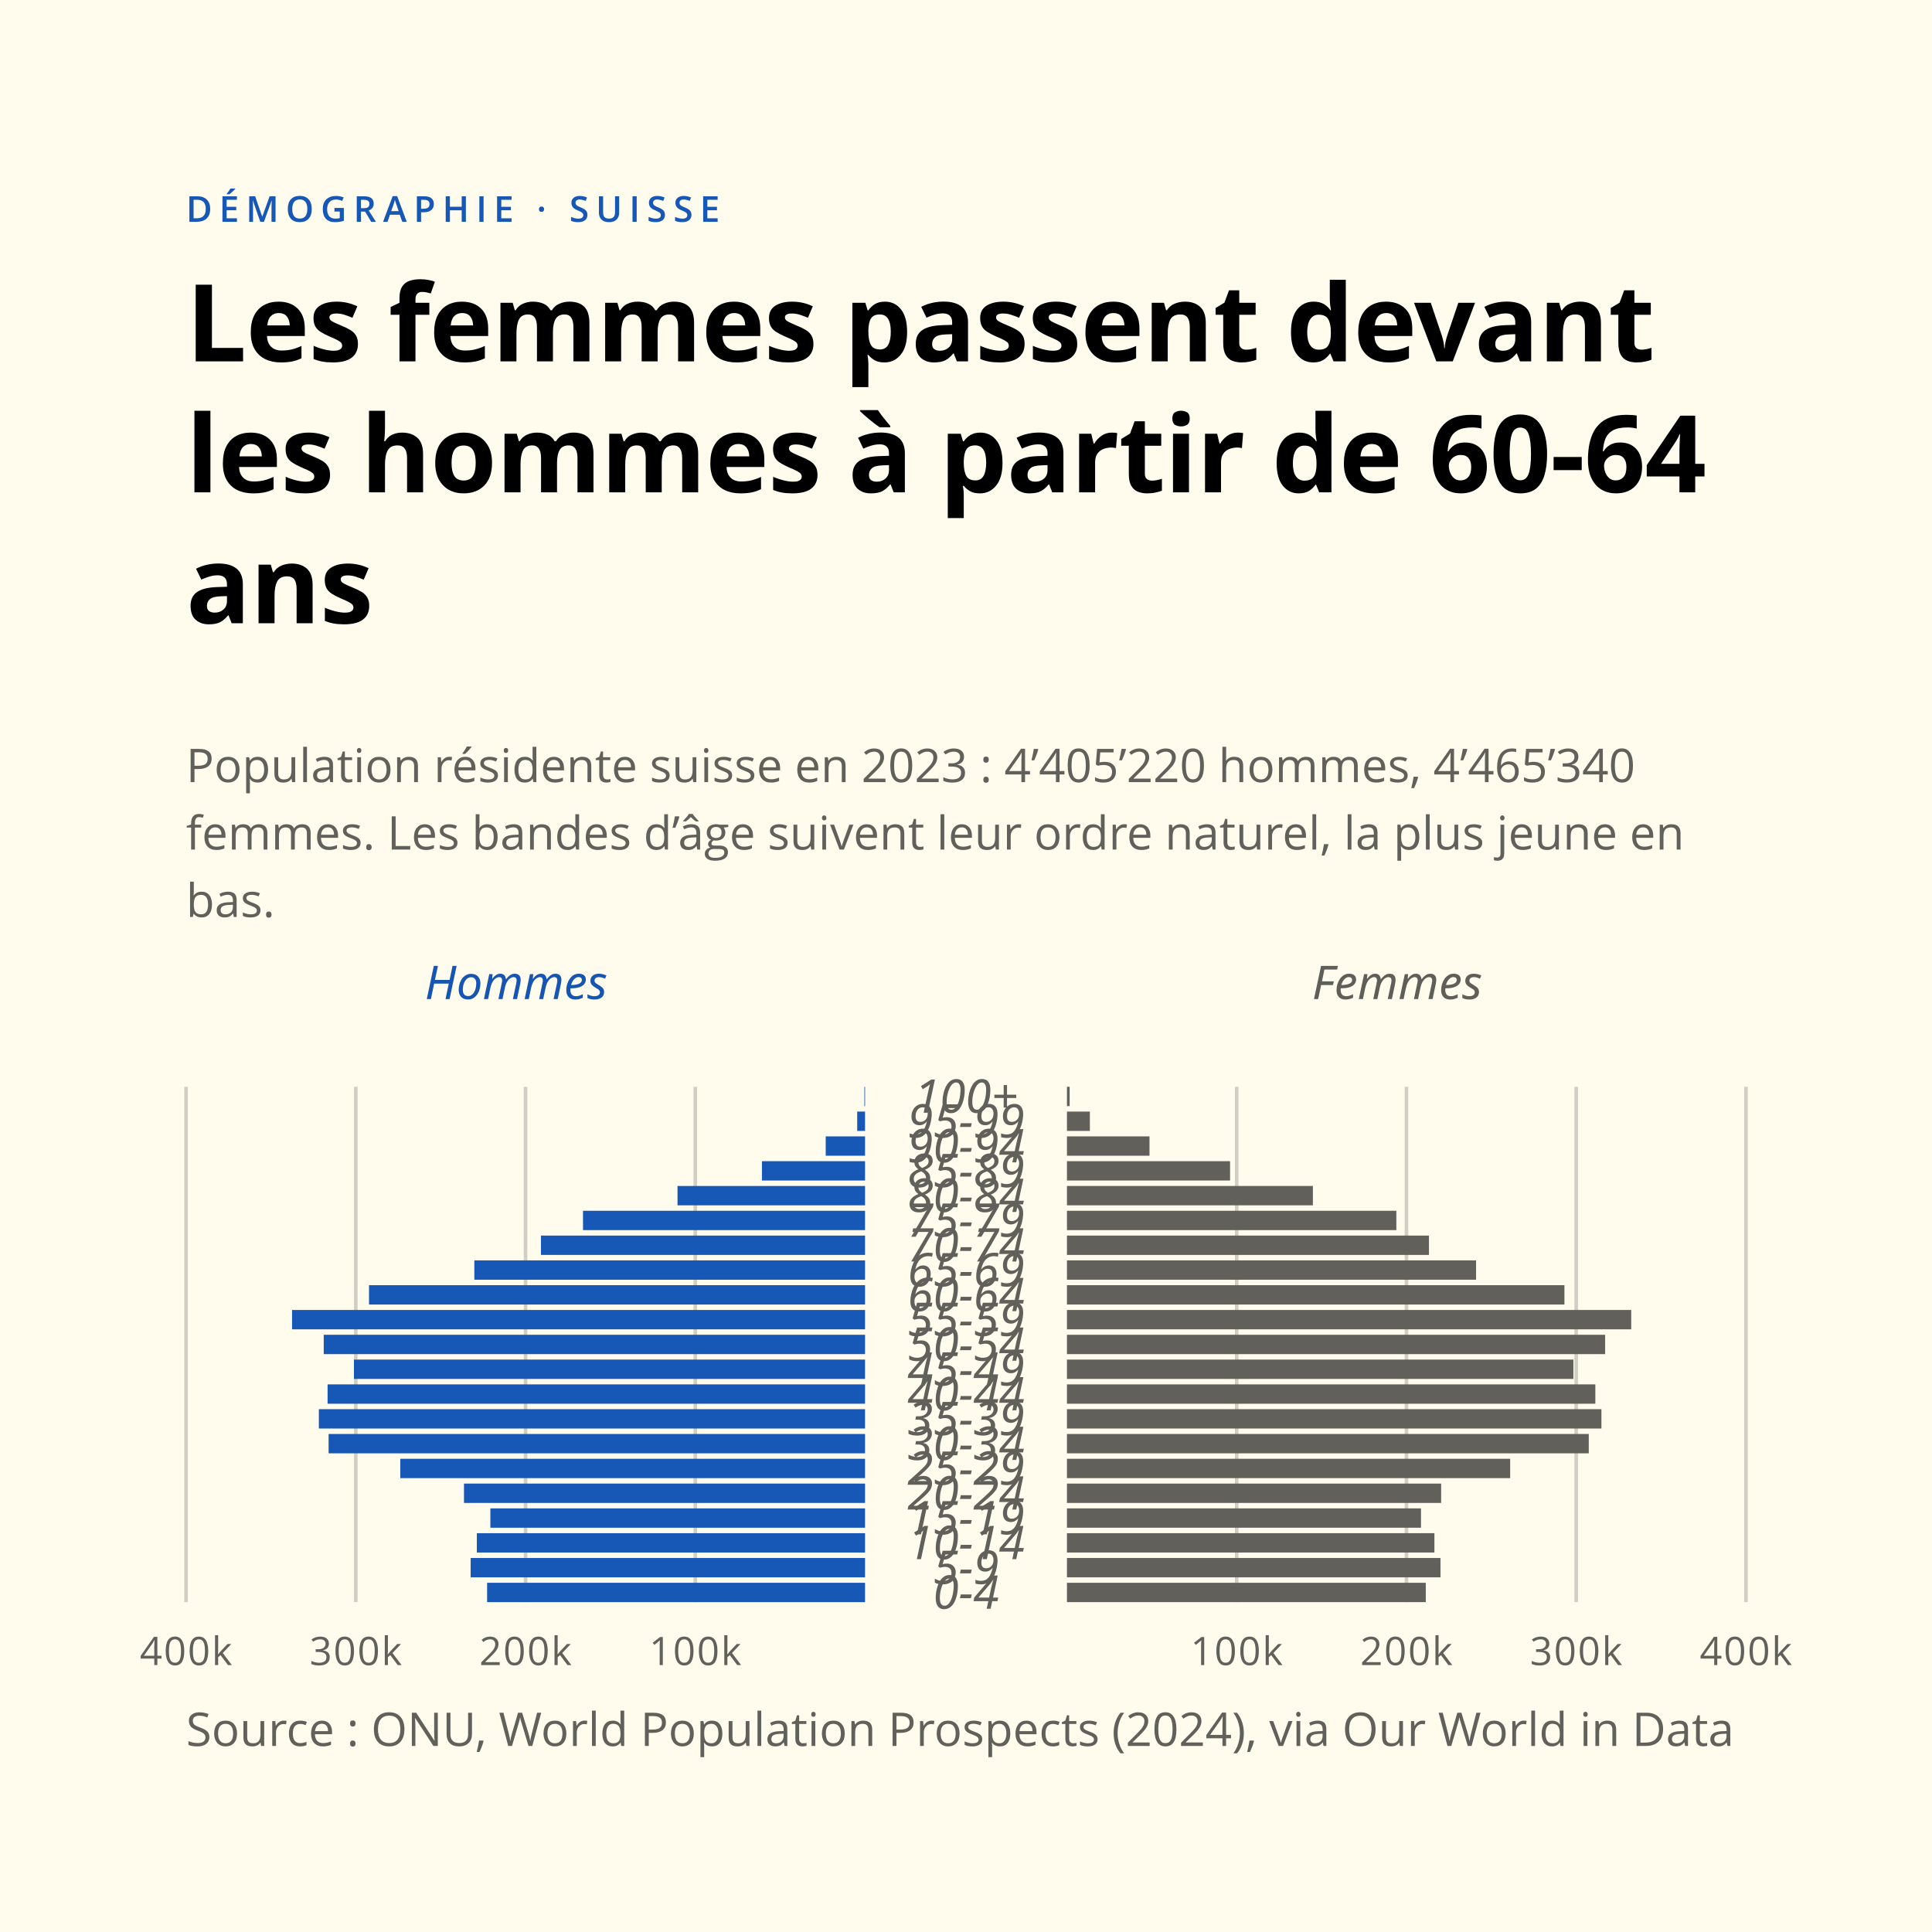
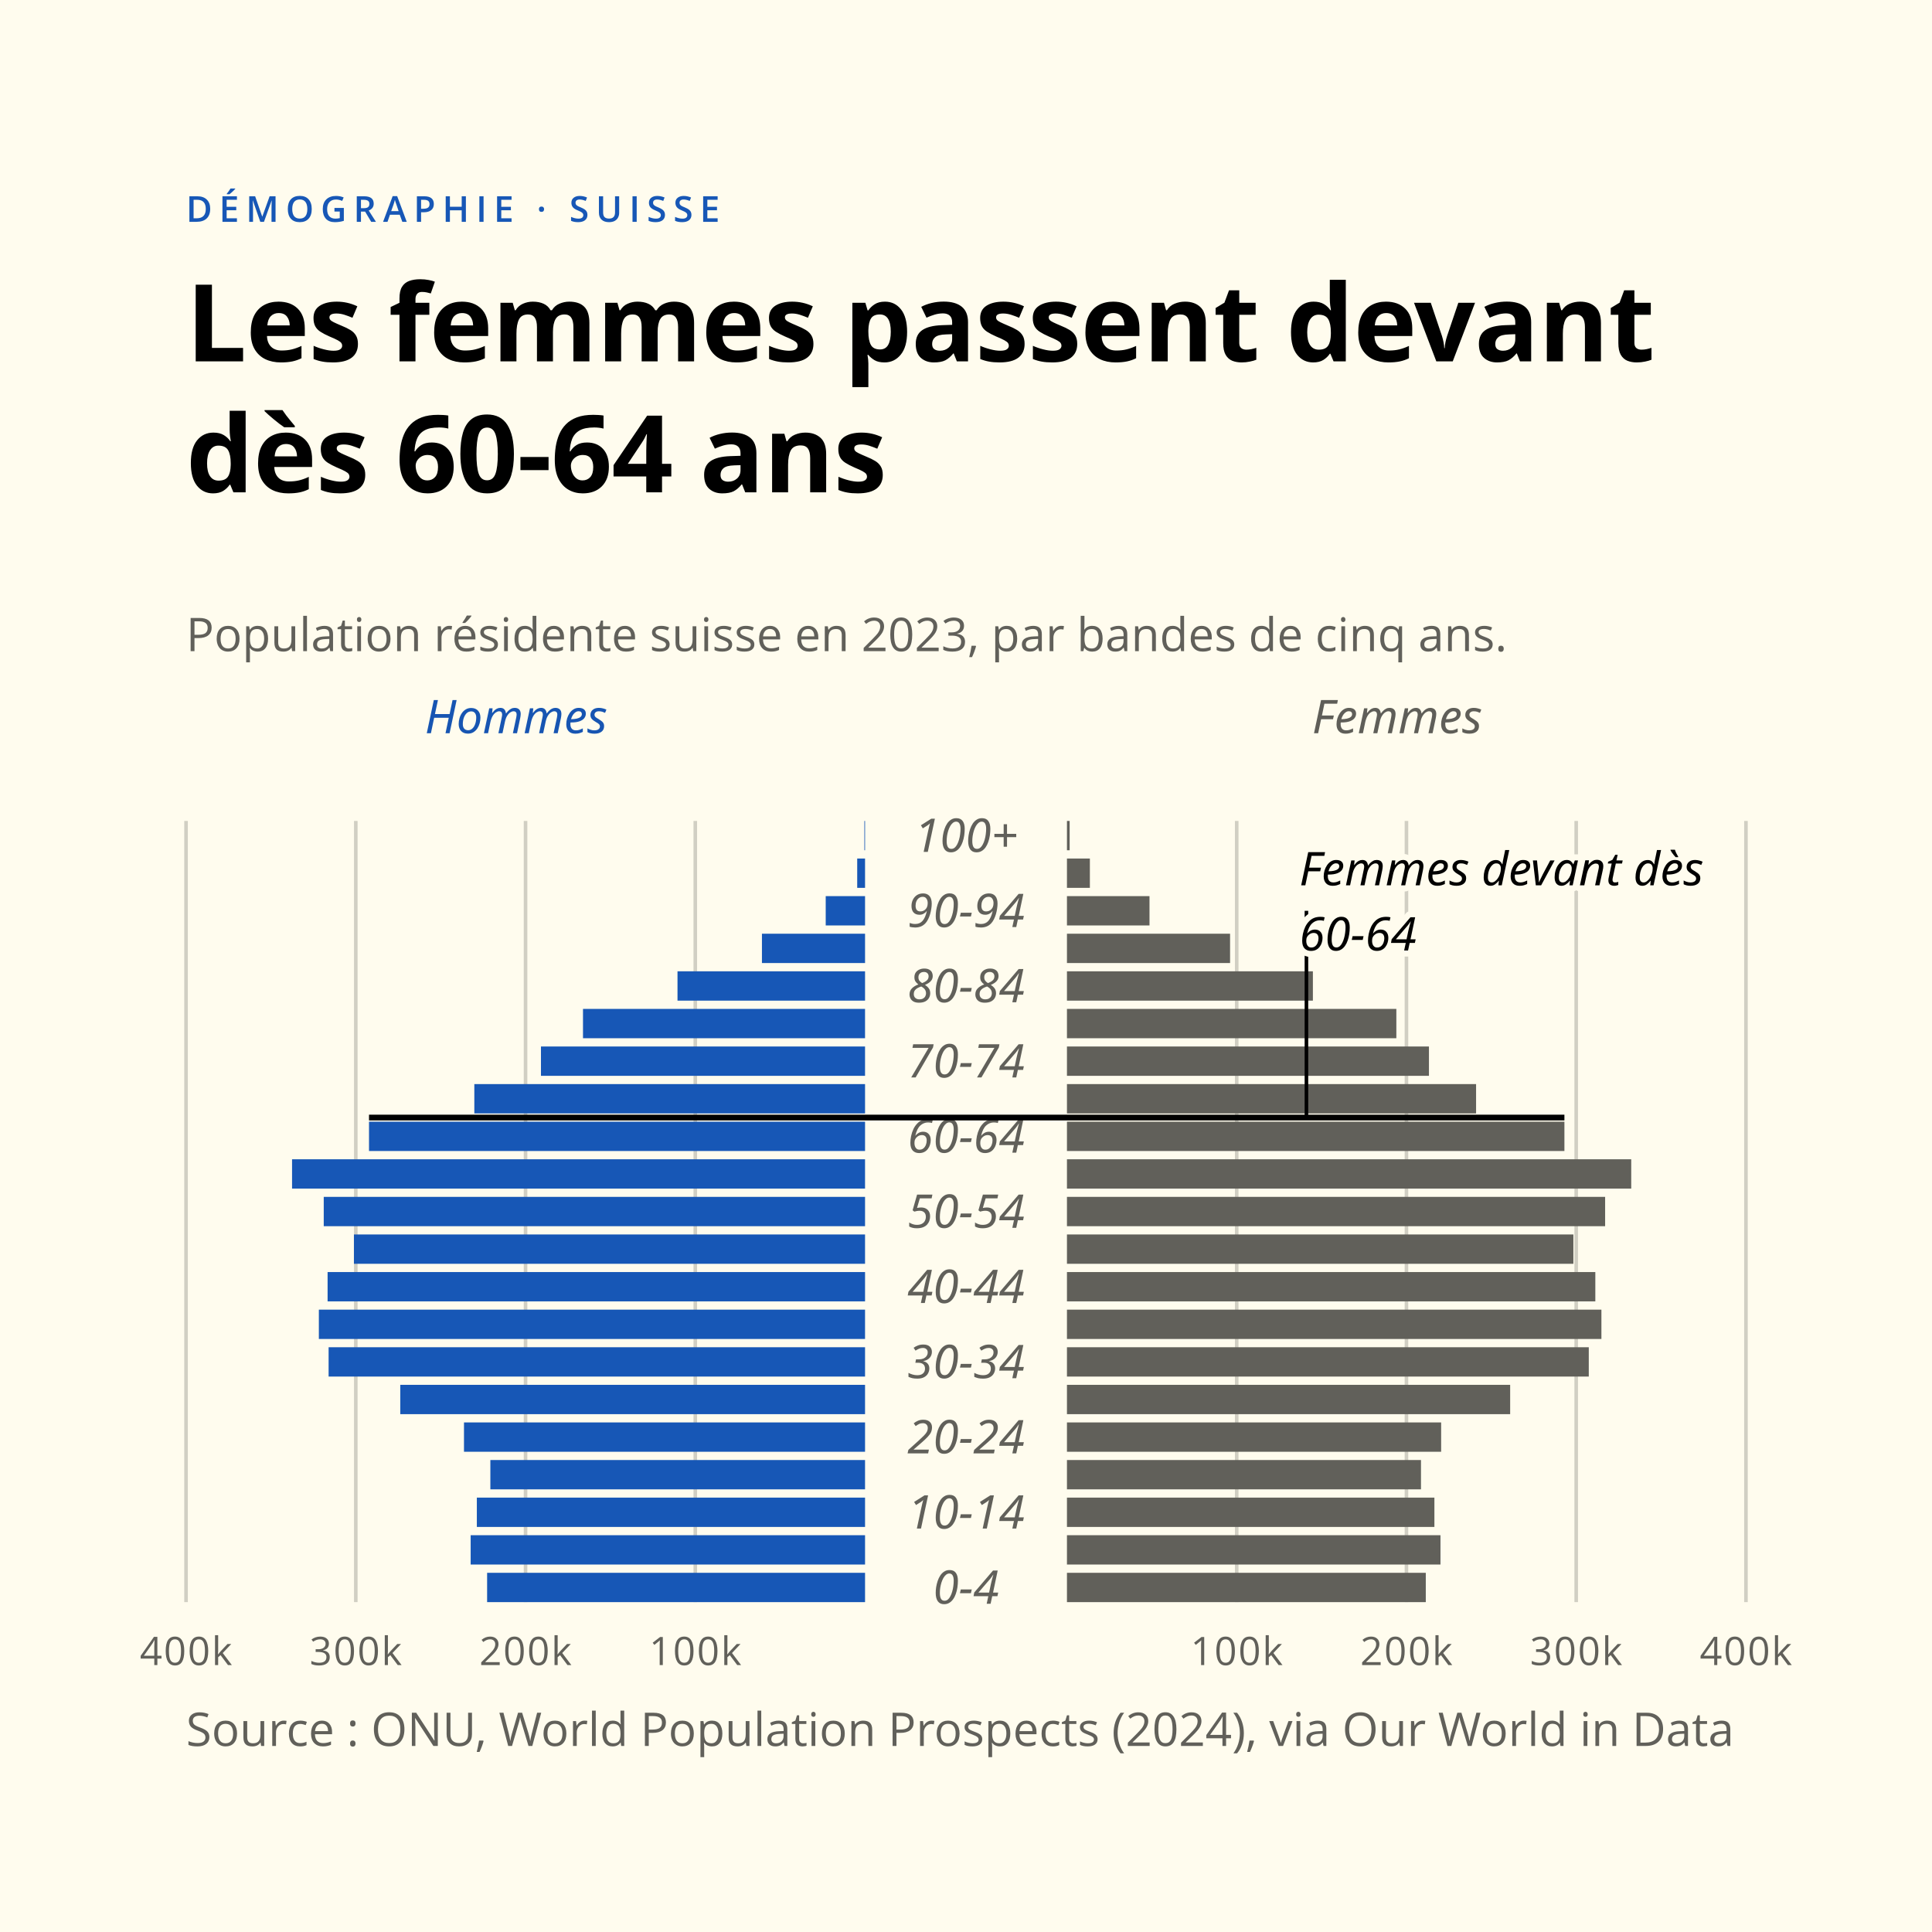
<svg xmlns="http://www.w3.org/2000/svg" width="540" height="540" viewBox="0 0 540 540" role="img" aria-label="Pyramide des âges de la Suisse en 2023, hommes à gauche, femmes à droite, par bandes de cinq ans.">
  <rect x="0" y="0" width="540" height="540" fill="#FFFCEE" />
  <text x="52" y="62" font-family="Open Sans" font-size="10" font-weight="600" font-style="normal" letter-spacing="1.9" fill="#1757B6">DÉMOGRAPHIE · SUISSE</text>
  <text x="52" y="101" font-family="Merriweather" font-size="30" font-weight="700" font-style="normal" letter-spacing="-0.2" fill="#000000">Les femmes passent devant</text>
-   <text x="52" y="137.602" font-family="Merriweather" font-size="30" font-weight="700" font-style="normal" letter-spacing="-0.2" fill="#000000">les hommes à partir de 60-64</text>
-   <text x="52" y="174.203" font-family="Merriweather" font-size="30" font-weight="700" font-style="normal" letter-spacing="-0.2" fill="#000000">ans</text>
-   <text x="52" y="218.605" font-family="Open Sans" font-size="13" font-weight="400" font-style="normal" letter-spacing="0" fill="#61605a">Population résidente suisse en 2023 : 4’405’220 hommes, 4’465’340</text>
-   <text x="52" y="237.455" font-family="Open Sans" font-size="13" font-weight="400" font-style="normal" letter-spacing="0" fill="#61605a">femmes. Les bandes d’âge suivent leur ordre naturel, la plus jeune en</text>
-   <text x="52" y="256.306" font-family="Open Sans" font-size="13" font-weight="400" font-style="normal" letter-spacing="0" fill="#61605a">bas.</text>
+   <text x="52" y="137.602" font-family="Merriweather" font-size="30" font-weight="700" font-style="normal" letter-spacing="-0.2" fill="#000000">dès 60-64 ans</text>
+   <text x="52" y="182.003" font-family="Open Sans" font-size="13" font-weight="400" font-style="normal" letter-spacing="0" fill="#61605a">Population résidente suisse en 2023, par bandes de cinq ans.</text>
  <text x="52" y="488" font-family="Open Sans" font-size="13" font-weight="400" font-style="normal" letter-spacing="0" fill="#61605a">Source : ONU, World Population Prospects (2024), via Our World in Data</text>
  <g>
    <g>
-       <line x1="194.337" x2="194.337" y1="303.758" y2="447.8" stroke="#d1cfc3" stroke-width="1" />
+       <line x1="194.337" x2="194.337" y1="229.455" y2="447.8" stroke="#d1cfc3" stroke-width="1" />
      <text x="194.337" y="465.4" text-anchor="middle" font-family="Open Sans" font-size="11" font-weight="500" font-style="normal" letter-spacing="0.4" fill="#61605a">100k</text>
    </g>
    <g>
-       <line x1="345.663" x2="345.663" y1="303.758" y2="447.8" stroke="#d1cfc3" stroke-width="1" />
+       <line x1="345.663" x2="345.663" y1="229.455" y2="447.8" stroke="#d1cfc3" stroke-width="1" />
      <text x="345.663" y="465.4" text-anchor="middle" font-family="Open Sans" font-size="11" font-weight="500" font-style="normal" letter-spacing="0.4" fill="#61605a">100k</text>
    </g>
  </g>
  <g>
    <g>
-       <line x1="146.891" x2="146.891" y1="303.758" y2="447.8" stroke="#d1cfc3" stroke-width="1" />
+       <line x1="146.891" x2="146.891" y1="229.455" y2="447.8" stroke="#d1cfc3" stroke-width="1" />
      <text x="146.891" y="465.4" text-anchor="middle" font-family="Open Sans" font-size="11" font-weight="500" font-style="normal" letter-spacing="0.4" fill="#61605a">200k</text>
    </g>
    <g>
-       <line x1="393.109" x2="393.109" y1="303.758" y2="447.8" stroke="#d1cfc3" stroke-width="1" />
+       <line x1="393.109" x2="393.109" y1="229.455" y2="447.8" stroke="#d1cfc3" stroke-width="1" />
      <text x="393.109" y="465.4" text-anchor="middle" font-family="Open Sans" font-size="11" font-weight="500" font-style="normal" letter-spacing="0.4" fill="#61605a">200k</text>
    </g>
  </g>
  <g>
    <g>
-       <line x1="99.446" x2="99.446" y1="303.758" y2="447.8" stroke="#d1cfc3" stroke-width="1" />
+       <line x1="99.446" x2="99.446" y1="229.455" y2="447.8" stroke="#d1cfc3" stroke-width="1" />
      <text x="99.446" y="465.4" text-anchor="middle" font-family="Open Sans" font-size="11" font-weight="500" font-style="normal" letter-spacing="0.4" fill="#61605a">300k</text>
    </g>
    <g>
-       <line x1="440.554" x2="440.554" y1="303.758" y2="447.8" stroke="#d1cfc3" stroke-width="1" />
+       <line x1="440.554" x2="440.554" y1="229.455" y2="447.8" stroke="#d1cfc3" stroke-width="1" />
      <text x="440.554" y="465.4" text-anchor="middle" font-family="Open Sans" font-size="11" font-weight="500" font-style="normal" letter-spacing="0.4" fill="#61605a">300k</text>
    </g>
  </g>
  <g>
    <g>
-       <line x1="52" x2="52" y1="303.758" y2="447.8" stroke="#d1cfc3" stroke-width="1" />
+       <line x1="52" x2="52" y1="229.455" y2="447.8" stroke="#d1cfc3" stroke-width="1" />
      <text x="52" y="465.4" text-anchor="middle" font-family="Open Sans" font-size="11" font-weight="500" font-style="normal" letter-spacing="0.4" fill="#61605a">400k</text>
    </g>
    <g>
-       <line x1="488" x2="488" y1="303.758" y2="447.8" stroke="#d1cfc3" stroke-width="1" />
+       <line x1="488" x2="488" y1="229.455" y2="447.8" stroke="#d1cfc3" stroke-width="1" />
      <text x="488" y="465.4" text-anchor="middle" font-family="Open Sans" font-size="11" font-weight="500" font-style="normal" letter-spacing="0.4" fill="#61605a">400k</text>
    </g>
  </g>
  <g>
-     <rect x="136.15" y="442.393" width="105.633" height="5.407" fill="#1757B6" />
-     <rect x="298.217" y="442.393" width="100.295" height="5.407" fill="#61605a" />
-     <text x="270" y="449.646" text-anchor="middle" font-family="Merriweather" font-size="13" font-weight="400" font-style="italic" letter-spacing="0" fill="#61605a">0-4</text>
+     <rect x="136.15" y="439.604" width="105.633" height="8.196" fill="#1757B6" />
+     <rect x="298.217" y="439.604" width="100.295" height="8.196" fill="#61605a" />
+     <text x="270" y="448.252" text-anchor="middle" font-family="Merriweather" font-size="13" font-weight="400" font-style="italic" letter-spacing="0" fill="#61605a">0-4</text>
  </g>
  <g>
-     <rect x="131.551" y="435.461" width="110.232" height="5.407" fill="#1757B6" />
-     <rect x="298.217" y="435.461" width="104.4" height="5.407" fill="#61605a" />
-     <text x="270" y="442.714" text-anchor="middle" font-family="Merriweather" font-size="13" font-weight="400" font-style="italic" letter-spacing="0" fill="#61605a">5-9</text>
+     <rect x="131.551" y="429.096" width="110.232" height="8.196" fill="#1757B6" />
+     <rect x="298.217" y="429.096" width="104.4" height="8.196" fill="#61605a" />
  </g>
  <g>
-     <rect x="133.279" y="428.529" width="108.504" height="5.407" fill="#1757B6" />
-     <rect x="298.217" y="428.529" width="102.703" height="5.407" fill="#61605a" />
-     <text x="270" y="435.783" text-anchor="middle" font-family="Merriweather" font-size="13" font-weight="400" font-style="italic" letter-spacing="0" fill="#61605a">10-14</text>
+     <rect x="133.279" y="418.589" width="108.504" height="8.196" fill="#1757B6" />
+     <rect x="298.217" y="418.589" width="102.703" height="8.196" fill="#61605a" />
+     <text x="270" y="427.237" text-anchor="middle" font-family="Merriweather" font-size="13" font-weight="400" font-style="italic" letter-spacing="0" fill="#61605a">10-14</text>
  </g>
  <g>
-     <rect x="137.057" y="421.597" width="104.725" height="5.407" fill="#1757B6" />
-     <rect x="298.217" y="421.597" width="98.951" height="5.407" fill="#61605a" />
-     <text x="270" y="428.851" text-anchor="middle" font-family="Merriweather" font-size="13" font-weight="400" font-style="italic" letter-spacing="0" fill="#61605a">15-19</text>
+     <rect x="137.057" y="408.081" width="104.725" height="8.196" fill="#1757B6" />
+     <rect x="298.217" y="408.081" width="98.951" height="8.196" fill="#61605a" />
  </g>
  <g>
-     <rect x="129.685" y="414.666" width="112.098" height="5.407" fill="#1757B6" />
-     <rect x="298.217" y="414.666" width="104.586" height="5.407" fill="#61605a" />
-     <text x="270" y="421.919" text-anchor="middle" font-family="Merriweather" font-size="13" font-weight="400" font-style="italic" letter-spacing="0" fill="#61605a">20-24</text>
+     <rect x="129.685" y="397.574" width="112.098" height="8.196" fill="#1757B6" />
+     <rect x="298.217" y="397.574" width="104.586" height="8.196" fill="#61605a" />
+     <text x="270" y="406.222" text-anchor="middle" font-family="Merriweather" font-size="13" font-weight="400" font-style="italic" letter-spacing="0" fill="#61605a">20-24</text>
  </g>
  <g>
-     <rect x="111.879" y="407.734" width="129.903" height="5.407" fill="#1757B6" />
-     <rect x="298.217" y="407.734" width="123.877" height="5.407" fill="#61605a" />
-     <text x="270" y="414.987" text-anchor="middle" font-family="Merriweather" font-size="13" font-weight="400" font-style="italic" letter-spacing="0" fill="#61605a">25-29</text>
+     <rect x="111.879" y="387.066" width="129.903" height="8.196" fill="#1757B6" />
+     <rect x="298.217" y="387.066" width="123.877" height="8.196" fill="#61605a" />
  </g>
  <g>
-     <rect x="91.847" y="400.802" width="149.936" height="5.407" fill="#1757B6" />
-     <rect x="298.217" y="400.802" width="145.851" height="5.407" fill="#61605a" />
-     <text x="270" y="408.056" text-anchor="middle" font-family="Merriweather" font-size="13" font-weight="400" font-style="italic" letter-spacing="0" fill="#61605a">30-34</text>
+     <rect x="91.847" y="376.559" width="149.936" height="8.196" fill="#1757B6" />
+     <rect x="298.217" y="376.559" width="145.851" height="8.196" fill="#61605a" />
+     <text x="270" y="385.207" text-anchor="middle" font-family="Merriweather" font-size="13" font-weight="400" font-style="italic" letter-spacing="0" fill="#61605a">30-34</text>
  </g>
  <g>
-     <rect x="89.123" y="393.87" width="152.659" height="5.407" fill="#1757B6" />
-     <rect x="298.217" y="393.87" width="149.383" height="5.407" fill="#61605a" />
-     <text x="270" y="401.124" text-anchor="middle" font-family="Merriweather" font-size="13" font-weight="400" font-style="italic" letter-spacing="0" fill="#61605a">35-39</text>
+     <rect x="89.123" y="366.052" width="152.659" height="8.196" fill="#1757B6" />
+     <rect x="298.217" y="366.052" width="149.383" height="8.196" fill="#61605a" />
  </g>
  <g>
-     <rect x="91.563" y="386.939" width="150.22" height="5.407" fill="#1757B6" />
-     <rect x="298.217" y="386.939" width="147.681" height="5.407" fill="#61605a" />
-     <text x="270" y="394.192" text-anchor="middle" font-family="Merriweather" font-size="13" font-weight="400" font-style="italic" letter-spacing="0" fill="#61605a">40-44</text>
+     <rect x="91.563" y="355.544" width="150.22" height="8.196" fill="#1757B6" />
+     <rect x="298.217" y="355.544" width="147.681" height="8.196" fill="#61605a" />
+     <text x="270" y="364.192" text-anchor="middle" font-family="Merriweather" font-size="13" font-weight="400" font-style="italic" letter-spacing="0" fill="#61605a">40-44</text>
  </g>
  <g>
-     <rect x="98.923" y="380.007" width="142.859" height="5.407" fill="#1757B6" />
-     <rect x="298.217" y="380.007" width="141.55" height="5.407" fill="#61605a" />
-     <text x="270" y="387.26" text-anchor="middle" font-family="Merriweather" font-size="13" font-weight="400" font-style="italic" letter-spacing="0" fill="#61605a">45-49</text>
+     <rect x="98.923" y="345.037" width="142.859" height="8.196" fill="#1757B6" />
+     <rect x="298.217" y="345.037" width="141.55" height="8.196" fill="#61605a" />
  </g>
  <g>
-     <rect x="90.486" y="373.075" width="151.297" height="5.407" fill="#1757B6" />
-     <rect x="298.217" y="373.075" width="150.42" height="5.407" fill="#61605a" />
-     <text x="270" y="380.329" text-anchor="middle" font-family="Merriweather" font-size="13" font-weight="400" font-style="italic" letter-spacing="0" fill="#61605a">50-54</text>
+     <rect x="90.486" y="334.529" width="151.297" height="8.196" fill="#1757B6" />
+     <rect x="298.217" y="334.529" width="150.42" height="8.196" fill="#61605a" />
+     <text x="270" y="343.177" text-anchor="middle" font-family="Merriweather" font-size="13" font-weight="400" font-style="italic" letter-spacing="0" fill="#61605a">50-54</text>
  </g>
  <g>
-     <rect x="81.63" y="366.143" width="160.152" height="5.407" fill="#1757B6" />
-     <rect x="298.217" y="366.143" width="157.716" height="5.407" fill="#61605a" />
-     <text x="270" y="373.397" text-anchor="middle" font-family="Merriweather" font-size="13" font-weight="400" font-style="italic" letter-spacing="0" fill="#61605a">55-59</text>
+     <rect x="81.63" y="324.022" width="160.152" height="8.196" fill="#1757B6" />
+     <rect x="298.217" y="324.022" width="157.716" height="8.196" fill="#61605a" />
  </g>
  <g>
-     <rect x="103.141" y="359.212" width="138.642" height="5.407" fill="#1757B6" />
-     <rect x="298.217" y="359.212" width="139.041" height="5.407" fill="#61605a" />
-     <text x="270" y="366.465" text-anchor="middle" font-family="Merriweather" font-size="13" font-weight="400" font-style="italic" letter-spacing="0" fill="#61605a">60-64</text>
+     <rect x="103.141" y="313.514" width="138.642" height="8.196" fill="#1757B6" />
+     <rect x="298.217" y="313.514" width="139.041" height="8.196" fill="#61605a" />
+     <text x="270" y="322.162" text-anchor="middle" font-family="Merriweather" font-size="13" font-weight="400" font-style="italic" letter-spacing="0" fill="#61605a">60-64</text>
  </g>
  <g>
-     <rect x="132.576" y="352.28" width="109.207" height="5.407" fill="#1757B6" />
-     <rect x="298.217" y="352.28" width="114.352" height="5.407" fill="#61605a" />
-     <text x="270" y="359.533" text-anchor="middle" font-family="Merriweather" font-size="13" font-weight="400" font-style="italic" letter-spacing="0" fill="#61605a">65-69</text>
+     <rect x="132.576" y="303.007" width="109.207" height="8.196" fill="#1757B6" />
+     <rect x="298.217" y="303.007" width="114.352" height="8.196" fill="#61605a" />
  </g>
  <g>
-     <rect x="151.199" y="345.348" width="90.583" height="5.407" fill="#1757B6" />
-     <rect x="298.217" y="345.348" width="101.179" height="5.407" fill="#61605a" />
-     <text x="270" y="352.601" text-anchor="middle" font-family="Merriweather" font-size="13" font-weight="400" font-style="italic" letter-spacing="0" fill="#61605a">70-74</text>
+     <rect x="151.199" y="292.499" width="90.583" height="8.196" fill="#1757B6" />
+     <rect x="298.217" y="292.499" width="101.179" height="8.196" fill="#61605a" />
+     <text x="270" y="301.147" text-anchor="middle" font-family="Merriweather" font-size="13" font-weight="400" font-style="italic" letter-spacing="0" fill="#61605a">70-74</text>
  </g>
  <g>
-     <rect x="162.949" y="338.416" width="78.833" height="5.407" fill="#1757B6" />
-     <rect x="298.217" y="338.416" width="92.067" height="5.407" fill="#61605a" />
-     <text x="270" y="345.67" text-anchor="middle" font-family="Merriweather" font-size="13" font-weight="400" font-style="italic" letter-spacing="0" fill="#61605a">75-79</text>
+     <rect x="162.949" y="281.992" width="78.833" height="8.196" fill="#1757B6" />
+     <rect x="298.217" y="281.992" width="92.067" height="8.196" fill="#61605a" />
  </g>
  <g>
-     <rect x="189.364" y="331.485" width="52.419" height="5.407" fill="#1757B6" />
-     <rect x="298.217" y="331.485" width="68.739" height="5.407" fill="#61605a" />
-     <text x="270" y="338.738" text-anchor="middle" font-family="Merriweather" font-size="13" font-weight="400" font-style="italic" letter-spacing="0" fill="#61605a">80-84</text>
+     <rect x="189.364" y="271.484" width="52.419" height="8.196" fill="#1757B6" />
+     <rect x="298.217" y="271.484" width="68.739" height="8.196" fill="#61605a" />
+     <text x="270" y="280.132" text-anchor="middle" font-family="Merriweather" font-size="13" font-weight="400" font-style="italic" letter-spacing="0" fill="#61605a">80-84</text>
  </g>
  <g>
-     <rect x="212.965" y="324.553" width="28.818" height="5.407" fill="#1757B6" />
-     <rect x="298.217" y="324.553" width="45.591" height="5.407" fill="#61605a" />
-     <text x="270" y="331.806" text-anchor="middle" font-family="Merriweather" font-size="13" font-weight="400" font-style="italic" letter-spacing="0" fill="#61605a">85-89</text>
+     <rect x="212.965" y="260.977" width="28.818" height="8.196" fill="#1757B6" />
+     <rect x="298.217" y="260.977" width="45.591" height="8.196" fill="#61605a" />
  </g>
  <g>
-     <rect x="230.79" y="317.621" width="10.993" height="5.407" fill="#1757B6" />
-     <rect x="298.217" y="317.621" width="23.071" height="5.407" fill="#61605a" />
-     <text x="270" y="324.874" text-anchor="middle" font-family="Merriweather" font-size="13" font-weight="400" font-style="italic" letter-spacing="0" fill="#61605a">90-94</text>
+     <rect x="230.79" y="250.47" width="10.993" height="8.196" fill="#1757B6" />
+     <rect x="298.217" y="250.47" width="23.071" height="8.196" fill="#61605a" />
+     <text x="270" y="259.117" text-anchor="middle" font-family="Merriweather" font-size="13" font-weight="400" font-style="italic" letter-spacing="0" fill="#61605a">90-94</text>
  </g>
  <g>
-     <rect x="239.593" y="310.689" width="2.19" height="5.407" fill="#1757B6" />
-     <rect x="298.217" y="310.689" width="6.406" height="5.407" fill="#61605a" />
-     <text x="270" y="317.943" text-anchor="middle" font-family="Merriweather" font-size="13" font-weight="400" font-style="italic" letter-spacing="0" fill="#61605a">95-99</text>
+     <rect x="239.593" y="239.962" width="2.19" height="8.196" fill="#1757B6" />
+     <rect x="298.217" y="239.962" width="6.406" height="8.196" fill="#61605a" />
  </g>
  <g>
-     <rect x="241.6" y="303.758" width="0.183" height="5.407" fill="#1757B6" />
-     <rect x="298.217" y="303.758" width="0.752" height="5.407" fill="#61605a" />
-     <text x="270" y="311.011" text-anchor="middle" font-family="Merriweather" font-size="13" font-weight="400" font-style="italic" letter-spacing="0" fill="#61605a">100+</text>
+     <rect x="241.6" y="229.455" width="0.183" height="8.196" fill="#1757B6" />
+     <rect x="298.217" y="229.455" width="0.752" height="8.196" fill="#61605a" />
+     <text x="270" y="238.103" text-anchor="middle" font-family="Merriweather" font-size="13" font-weight="400" font-style="italic" letter-spacing="0" fill="#61605a">100+</text>
  </g>
  <g>
-     <text x="118.74" y="279.248" font-family="Merriweather" font-size="13" font-weight="400" font-style="italic" letter-spacing="0" fill="none" stroke="#FFFCEE" stroke-width="3.4" stroke-linejoin="round">Hommes</text>
-     <text x="118.74" y="279.248" font-family="Merriweather" font-size="13" font-weight="400" font-style="italic" letter-spacing="0" fill="#1755b2">Hommes</text>
+     <line x1="103.141" x2="437.258" y1="312.358" y2="312.358" stroke="#000000" stroke-width="1.6" />
+     <line x1="365.152" x2="365.152" y1="254.576" y2="312.358" stroke="#000000" stroke-width="1" />
  </g>
  <g>
-     <text x="366.738" y="279.248" font-family="Merriweather" font-size="13" font-weight="400" font-style="italic" letter-spacing="0" fill="none" stroke="#FFFCEE" stroke-width="3.4" stroke-linejoin="round">Femmes</text>
-     <text x="366.738" y="279.248" font-family="Merriweather" font-size="13" font-weight="400" font-style="italic" letter-spacing="0" fill="#5f5e58">Femmes</text>
+     <text x="118.74" y="204.945" font-family="Merriweather" font-size="13" font-weight="400" font-style="italic" letter-spacing="0" fill="none" stroke="#FFFCEE" stroke-width="3.4" stroke-linejoin="round">Hommes</text>
+     <text x="118.74" y="204.945" font-family="Merriweather" font-size="13" font-weight="400" font-style="italic" letter-spacing="0" fill="#1755b2">Hommes</text>
+   </g>
+   <g>
+     <text x="366.738" y="204.945" font-family="Merriweather" font-size="13" font-weight="400" font-style="italic" letter-spacing="0" fill="none" stroke="#FFFCEE" stroke-width="3.4" stroke-linejoin="round">Femmes</text>
+     <text x="366.738" y="204.945" font-family="Merriweather" font-size="13" font-weight="400" font-style="italic" letter-spacing="0" fill="#5f5e58">Femmes</text>
+   </g>
+   <g>
+     <text x="363.152" y="247.458" font-family="Merriweather" font-size="13" font-weight="400" font-style="italic" letter-spacing="0" fill="none" stroke="#FFFCEE" stroke-width="3.4" stroke-linejoin="round">Femmes devant dès</text>
+     <text x="363.152" y="265.659" font-family="Merriweather" font-size="13" font-weight="400" font-style="italic" letter-spacing="0" fill="none" stroke="#FFFCEE" stroke-width="3.4" stroke-linejoin="round">60-64</text>
+     <text x="363.152" y="247.458" font-family="Merriweather" font-size="13" font-weight="400" font-style="italic" letter-spacing="0" fill="#000000">Femmes devant dès</text>
+     <text x="363.152" y="265.659" font-family="Merriweather" font-size="13" font-weight="400" font-style="italic" letter-spacing="0" fill="#000000">60-64</text>
  </g>
</svg>
